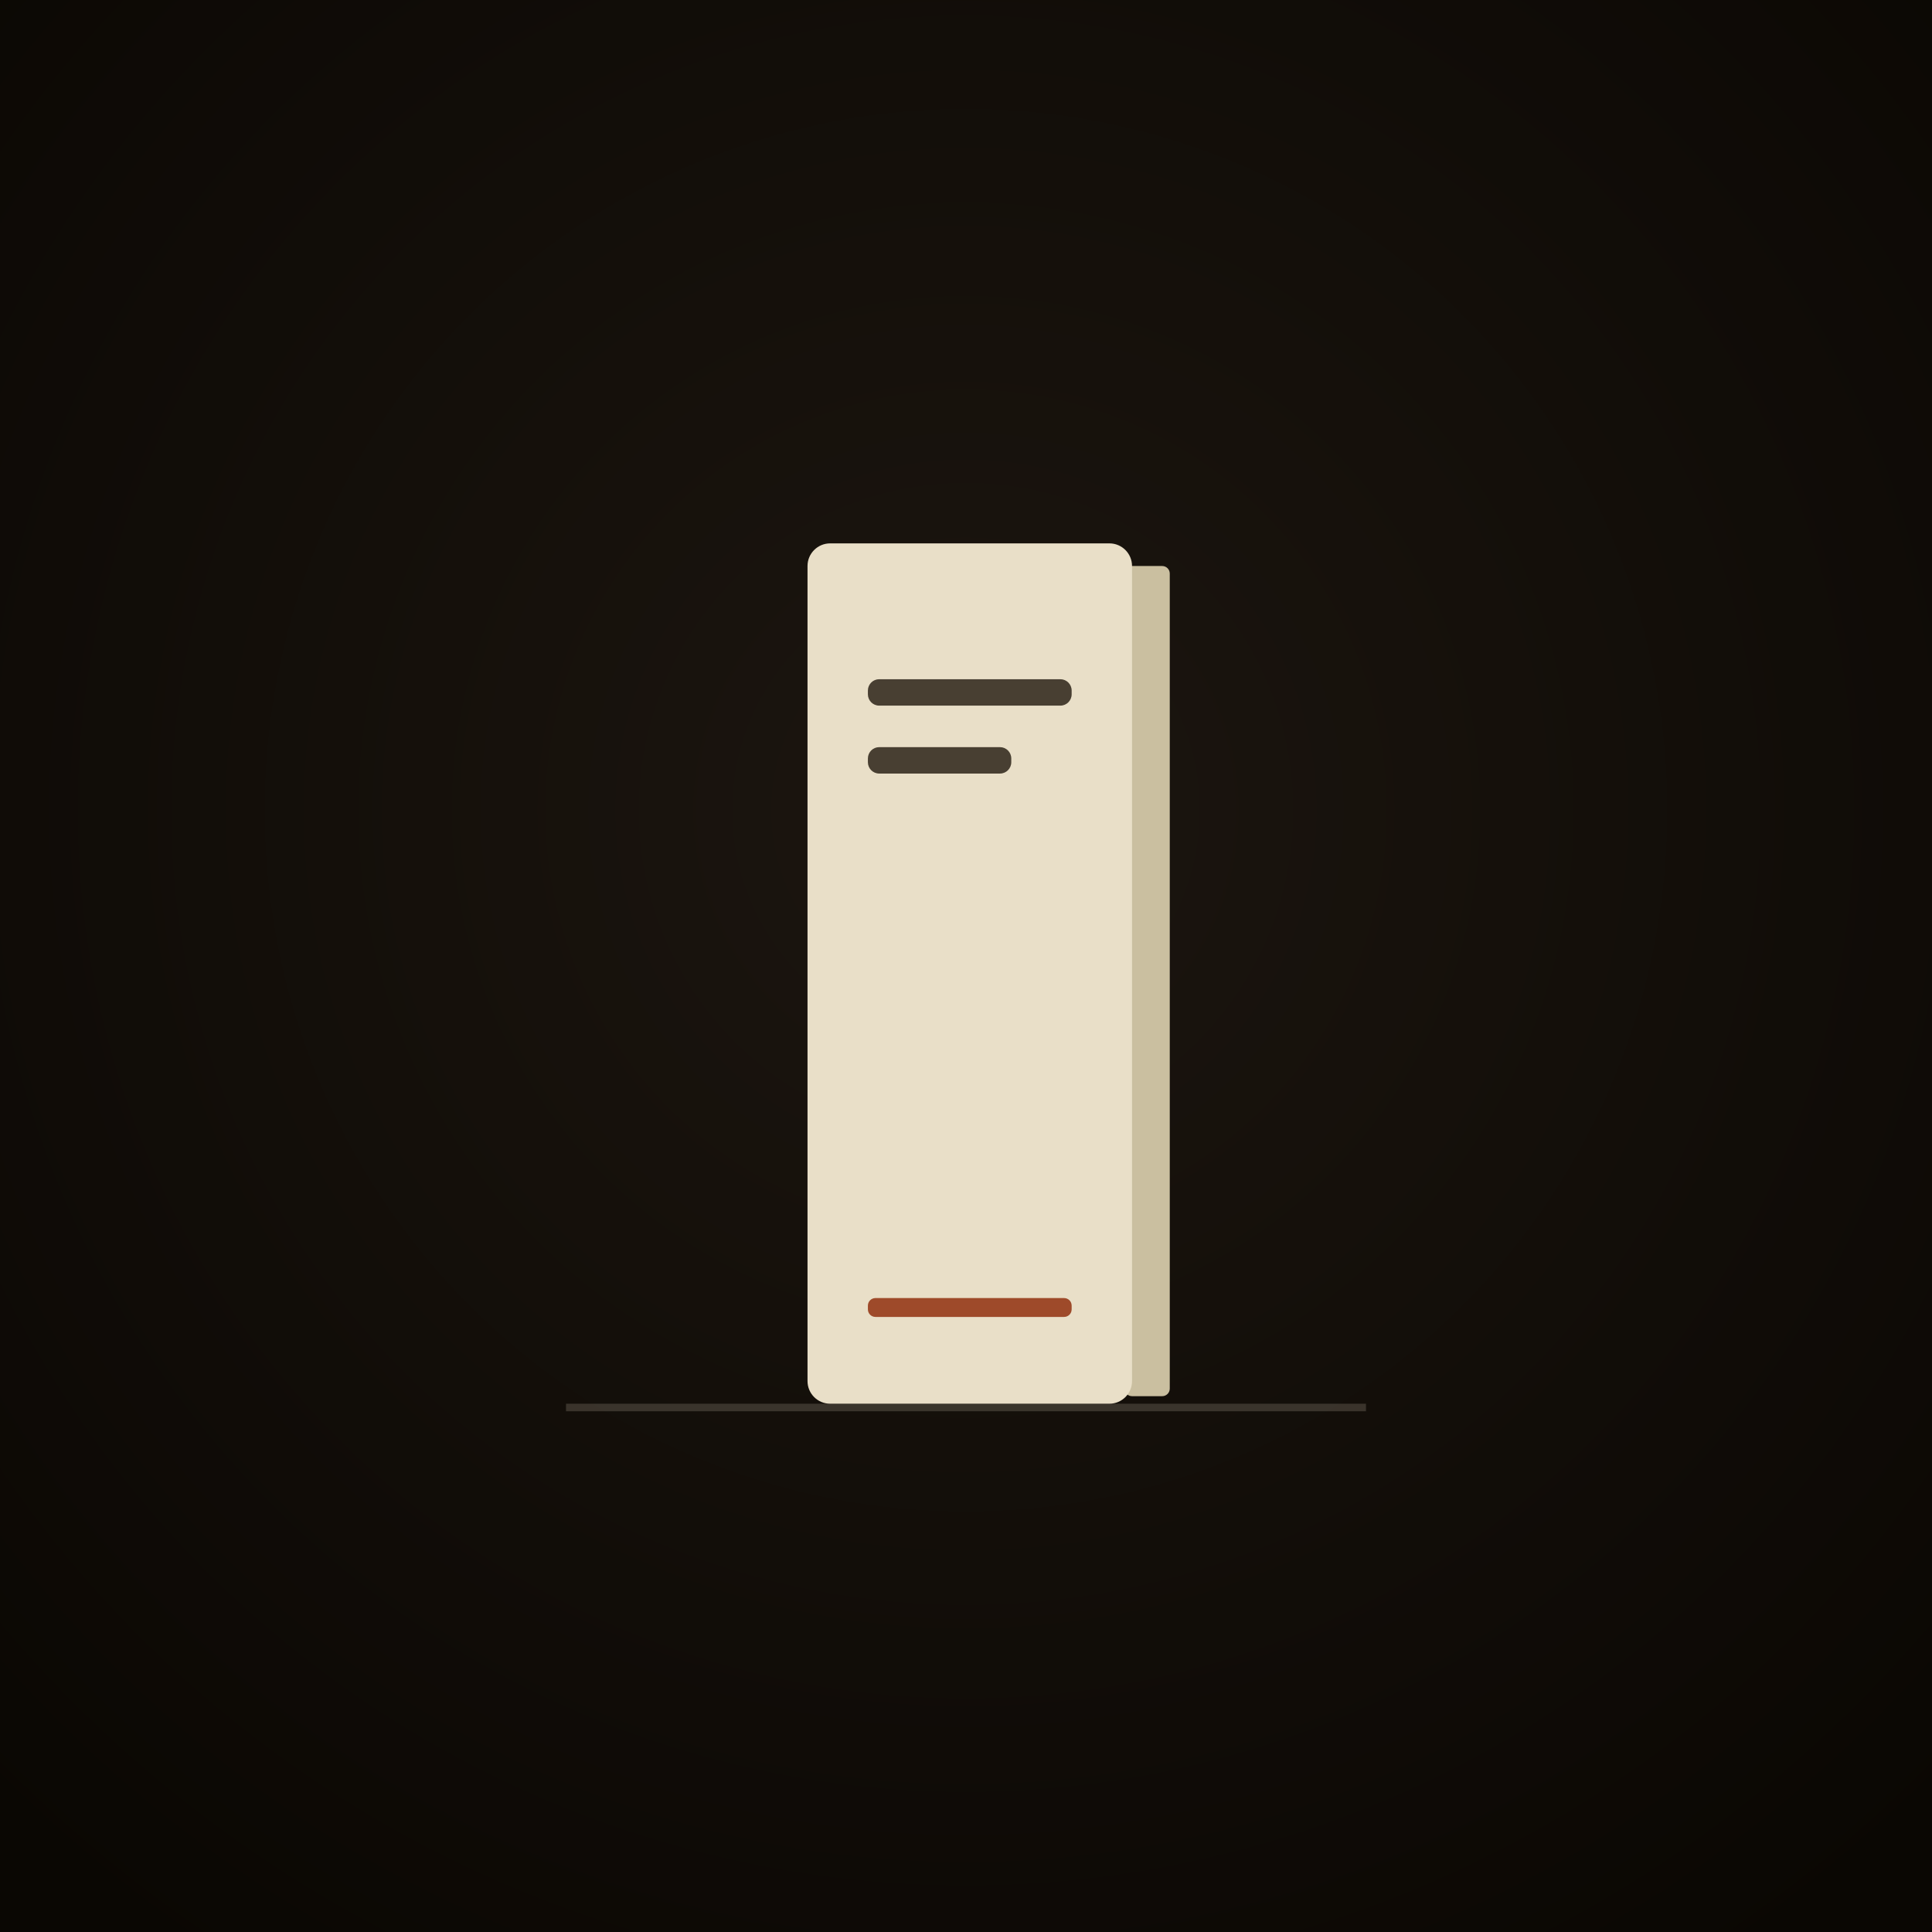
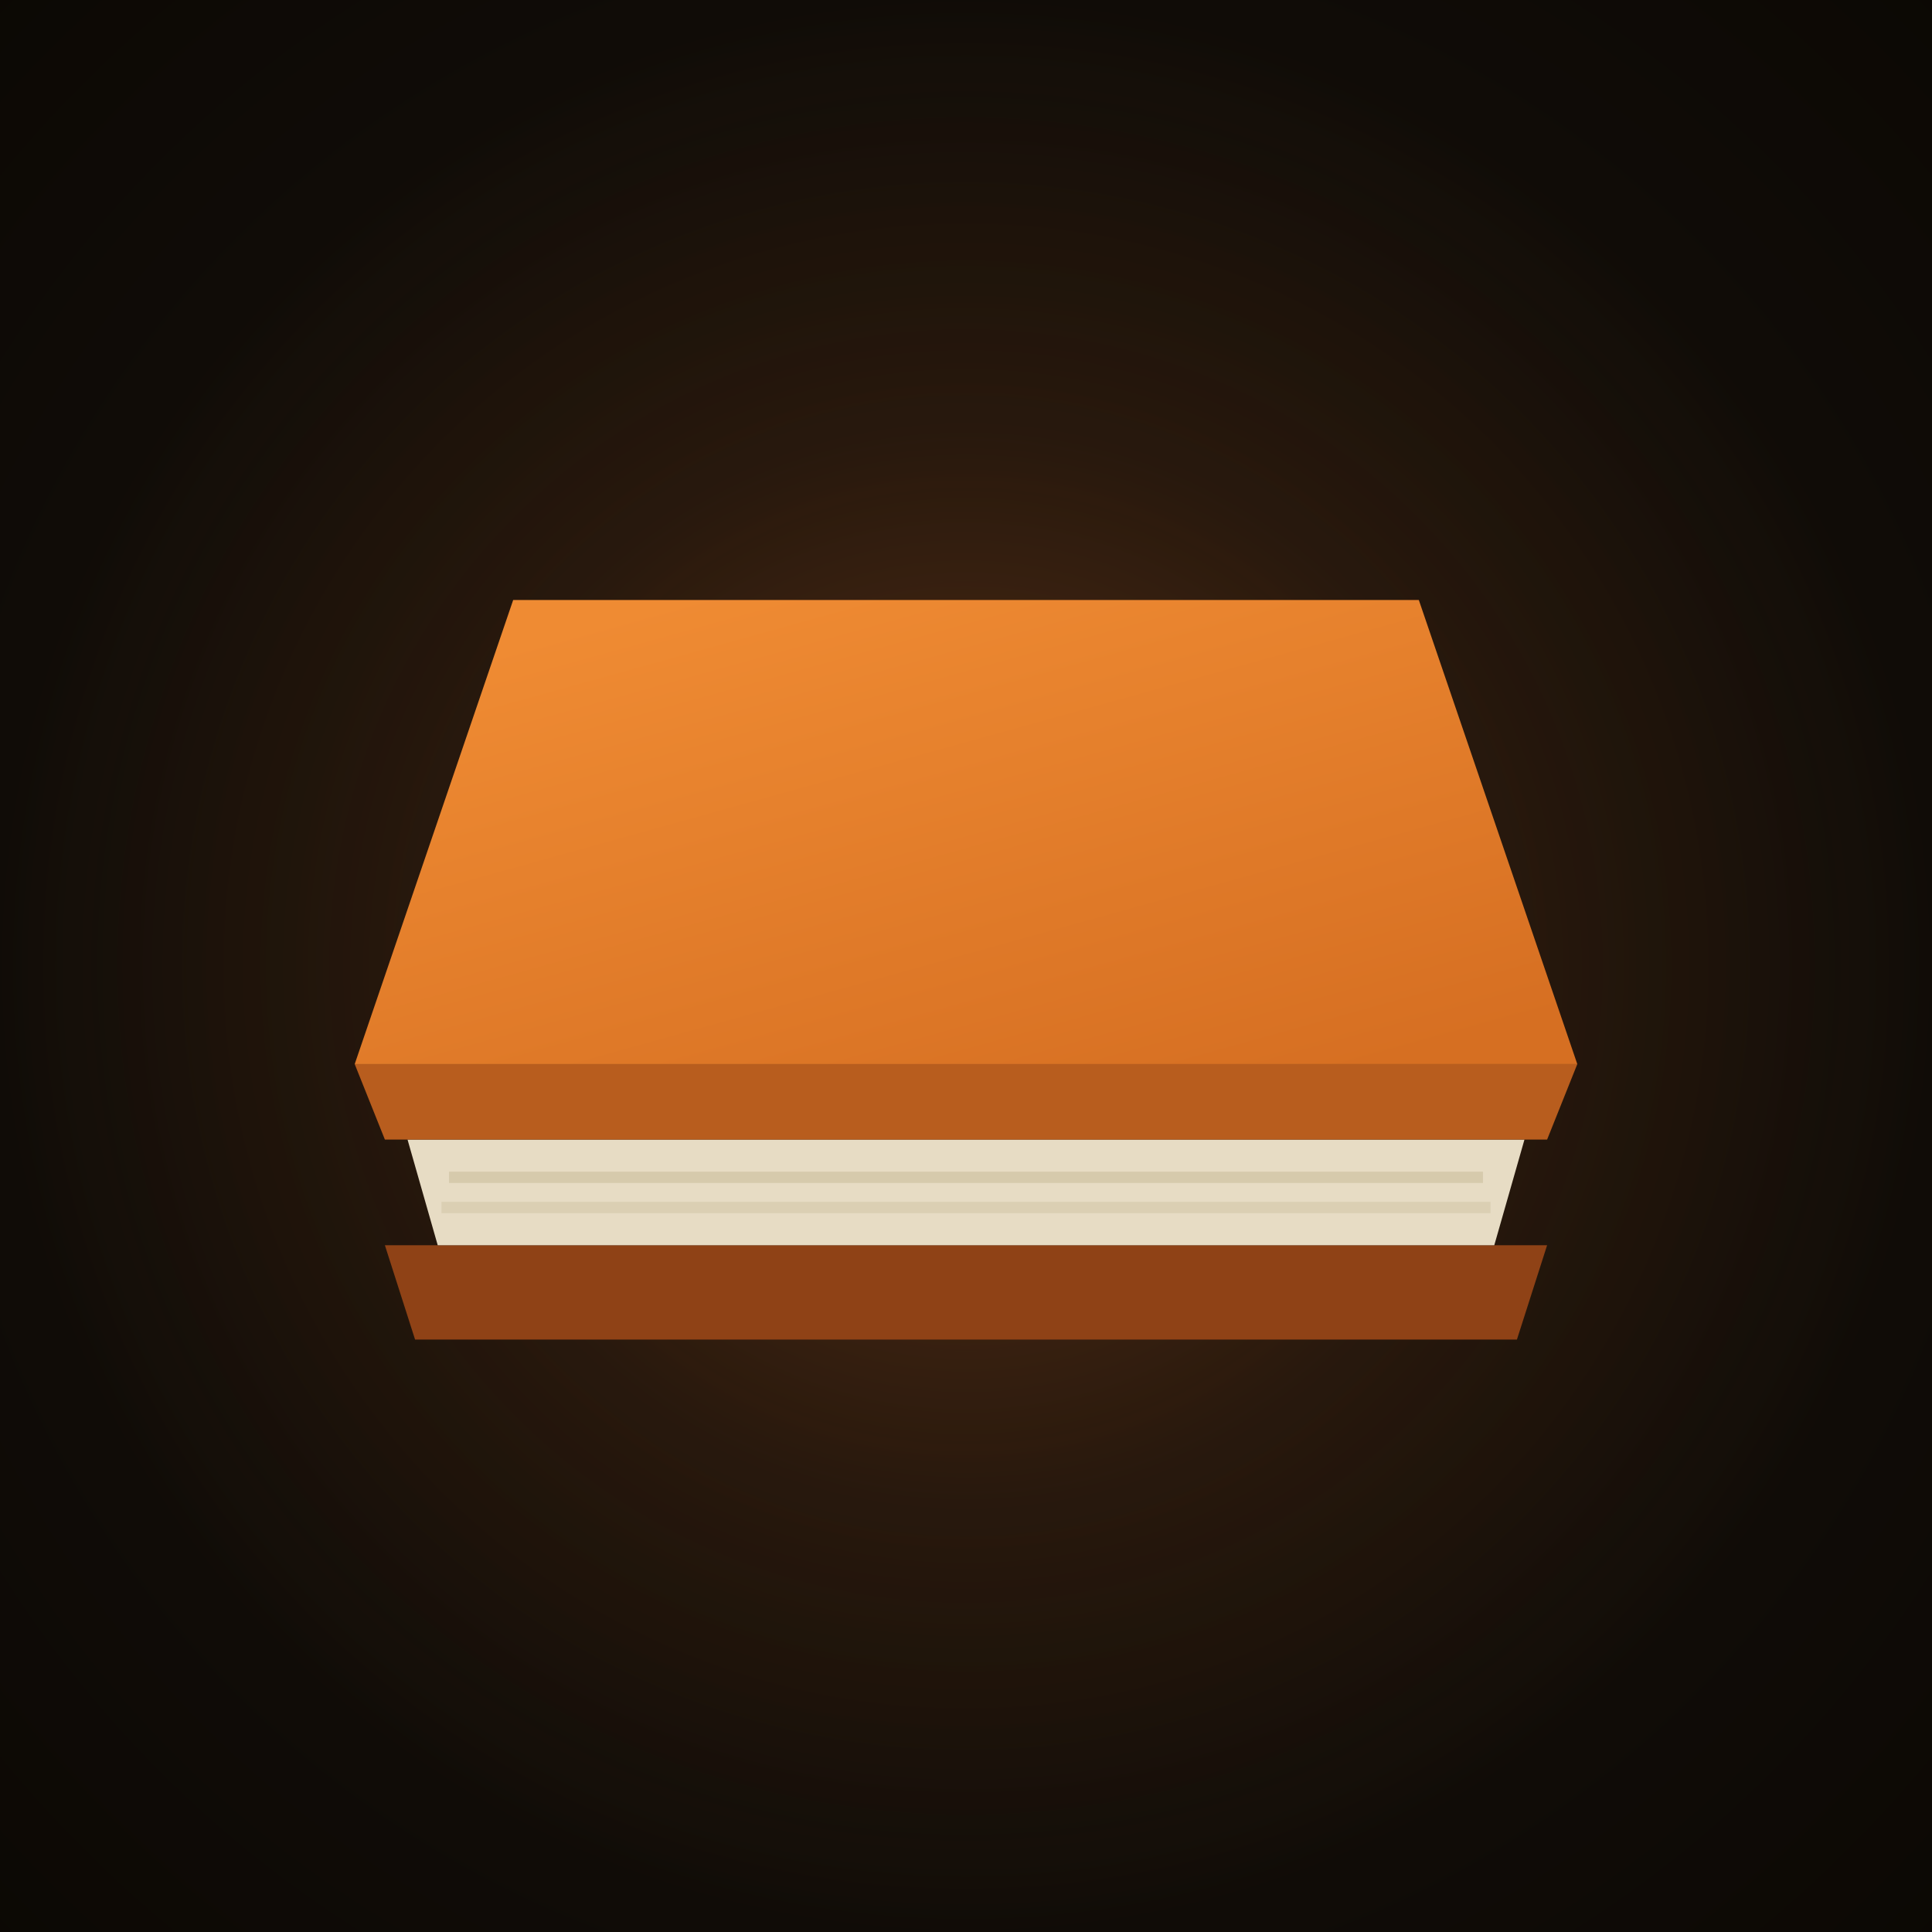
<svg xmlns="http://www.w3.org/2000/svg" width="512" height="512" viewBox="0 0 512 512">
  <defs>
-     <radialGradient id="field" cx="50%" cy="42%" r="72%">
-       <stop offset="0%" stop-color="#1c1610" />
+     <radialGradient id="field" cx="50%" cy="50%" r="78%">
+       <stop offset="0%" stop-color="#1b150f" />
      <stop offset="100%" stop-color="#0a0703" />
    </radialGradient>
+     <radialGradient id="glow" cx="50%" cy="50%" r="50%">
+       <stop offset="0%" stop-color="#c5621f" stop-opacity="0.40" />
+       <stop offset="55%" stop-color="#a8501a" stop-opacity="0.13" />
+       <stop offset="100%" stop-color="#a8501a" stop-opacity="0" />
+     </radialGradient>
+     <linearGradient id="cover" x1="18%" y1="6%" x2="86%" y2="98%">
+       <stop offset="0%" stop-color="#ef8b33" />
+       <stop offset="100%" stop-color="#d66f22" />
+     </linearGradient>
  </defs>
  <rect width="512" height="512" fill="url(#field)" />
-   <rect x="150" y="372" width="212" height="2" fill="#e9dfc8" opacity="0.18" />
-   <rect x="298" y="150" width="12" height="220" rx="2" fill="#cabfa0" />
-   <rect x="214" y="144" width="86" height="228" rx="6" fill="#e9dfc8" />
-   <rect x="230" y="180" width="54" height="7" rx="3" fill="#2c2317" opacity="0.85" />
-   <rect x="230" y="198" width="38" height="7" rx="3" fill="#2c2317" opacity="0.85" />
-   <rect x="230" y="344" width="54" height="5" rx="2" fill="#9e4a2a" />
+   <rect width="512" height="512" fill="url(#glow)" />
+   <path d="M 102 330 L 410 330 L 402 355 L 110 355 Z" fill="#8f4216" />
+   <path d="M 108 302 L 404 302 L 396 330 L 116 330 Z" fill="#e7dcc4" />
+   <path d="M 119 312 L 393 312" stroke="#c8bc99" stroke-width="3" opacity="0.55" />
+   <path d="M 117 320 L 395 320" stroke="#c8bc99" stroke-width="3" opacity="0.4" />
+   <path d="M 94 282 L 418 282 L 410 302 L 102 302 Z" fill="#b85d1e" />
+   <path d="M 136 159 L 376 159 L 418 282 L 94 282 Z" fill="url(#cover)" />
</svg>
